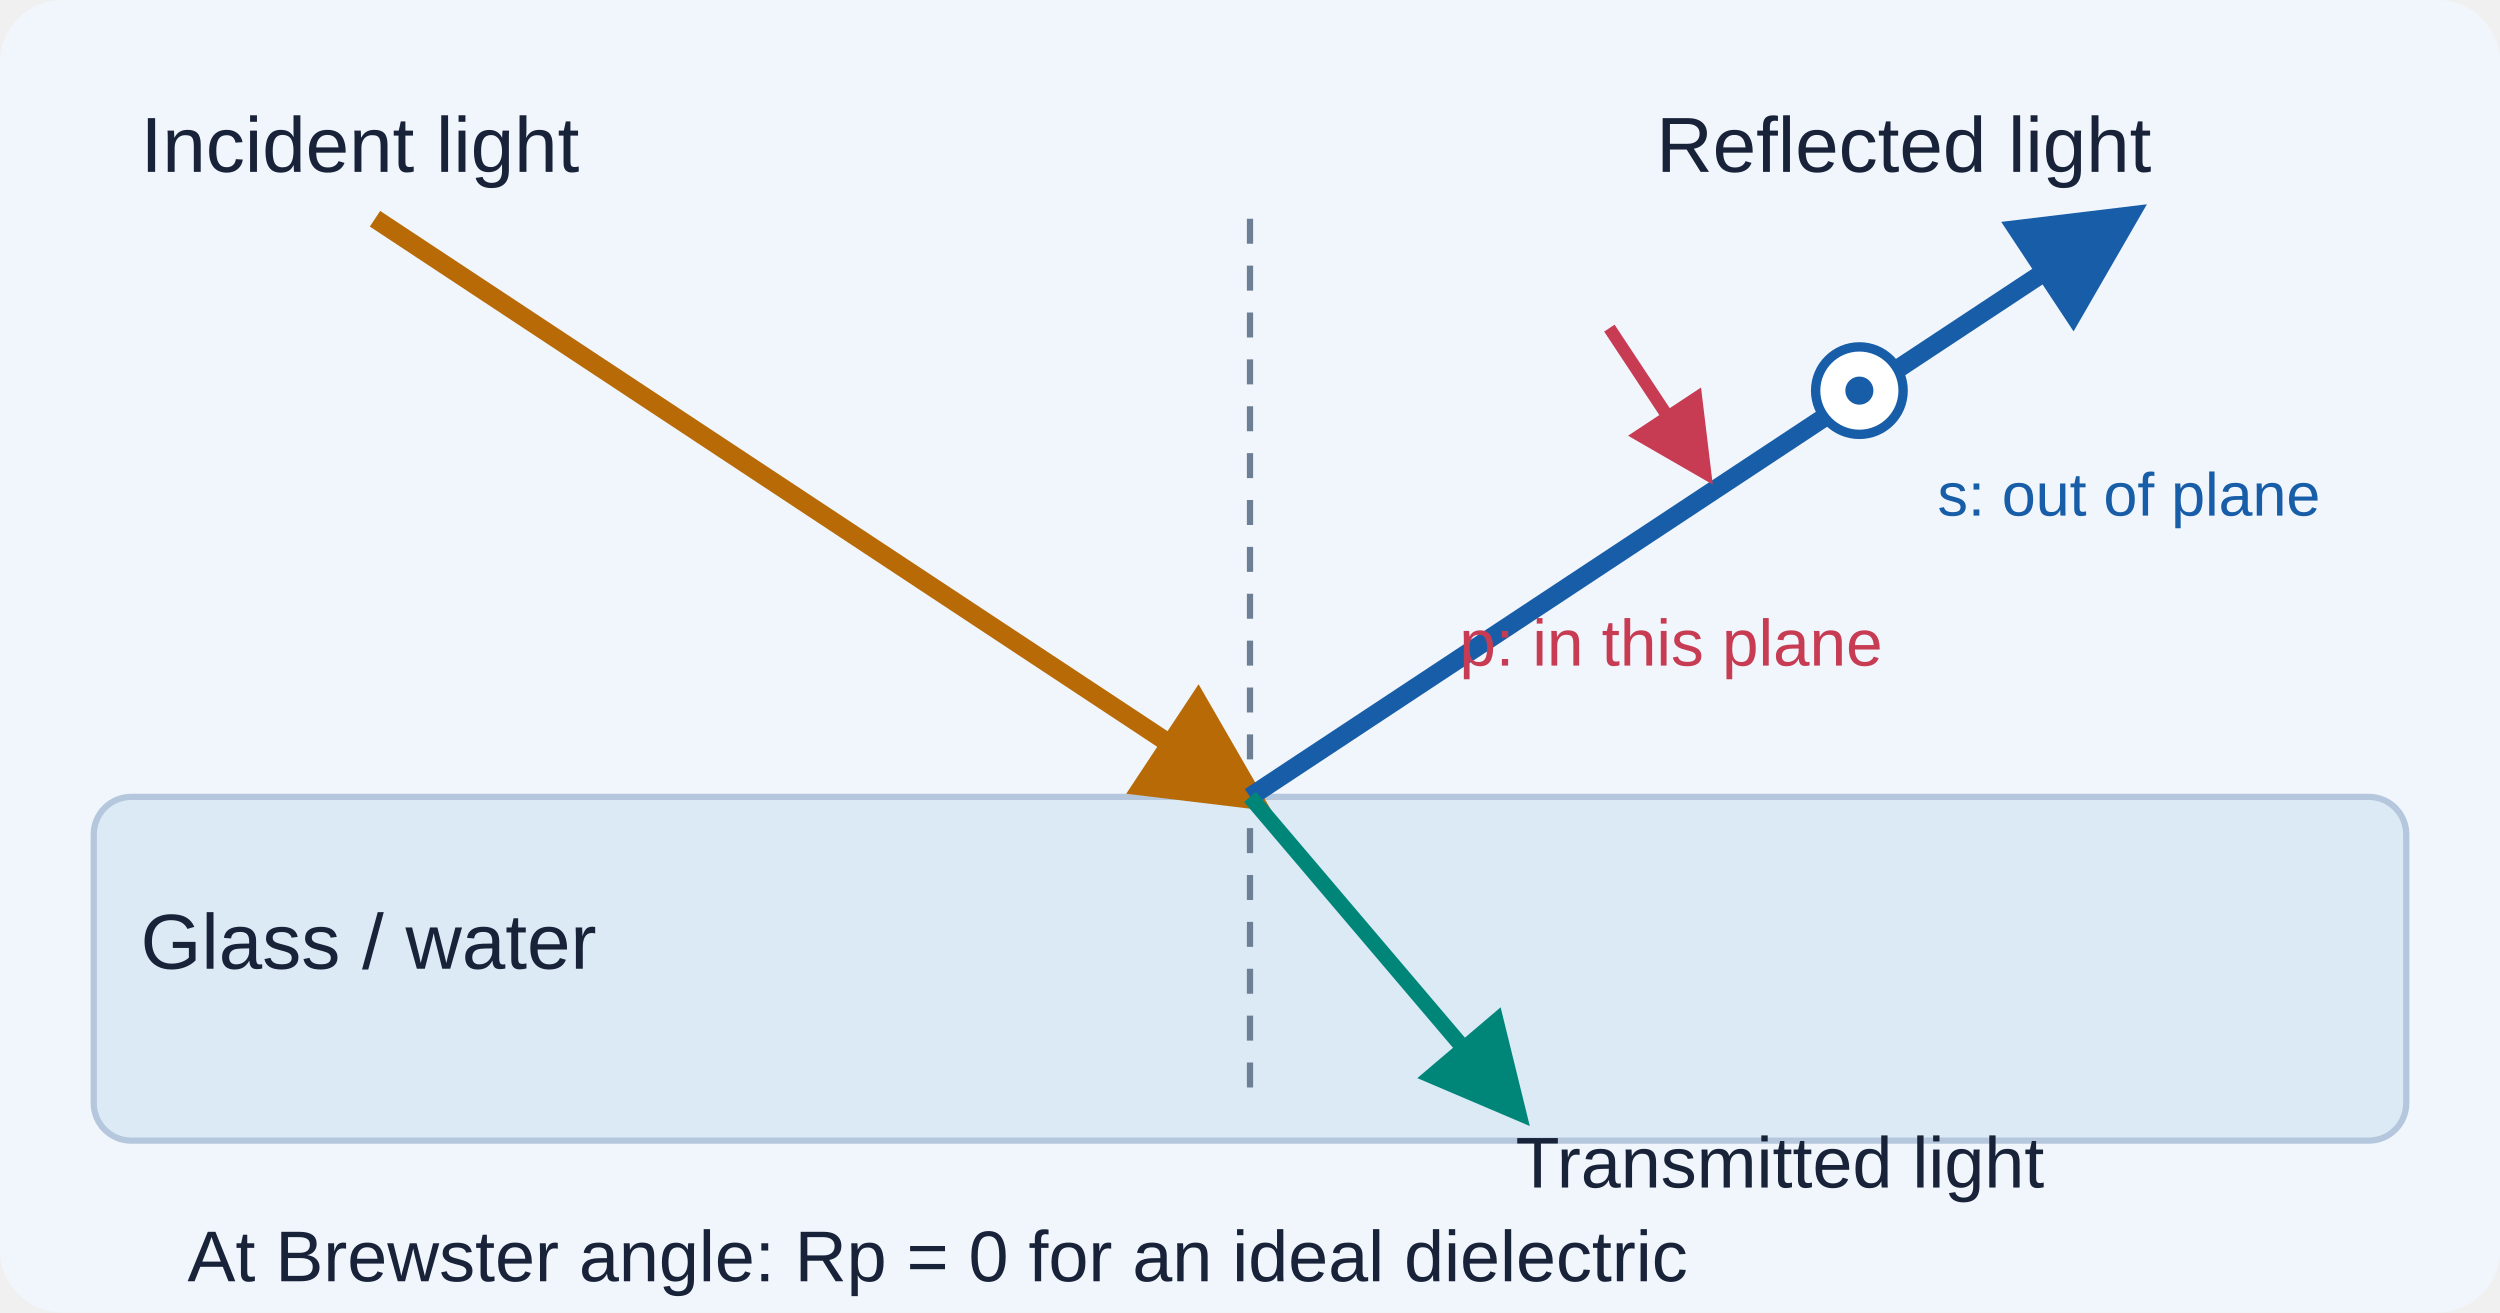
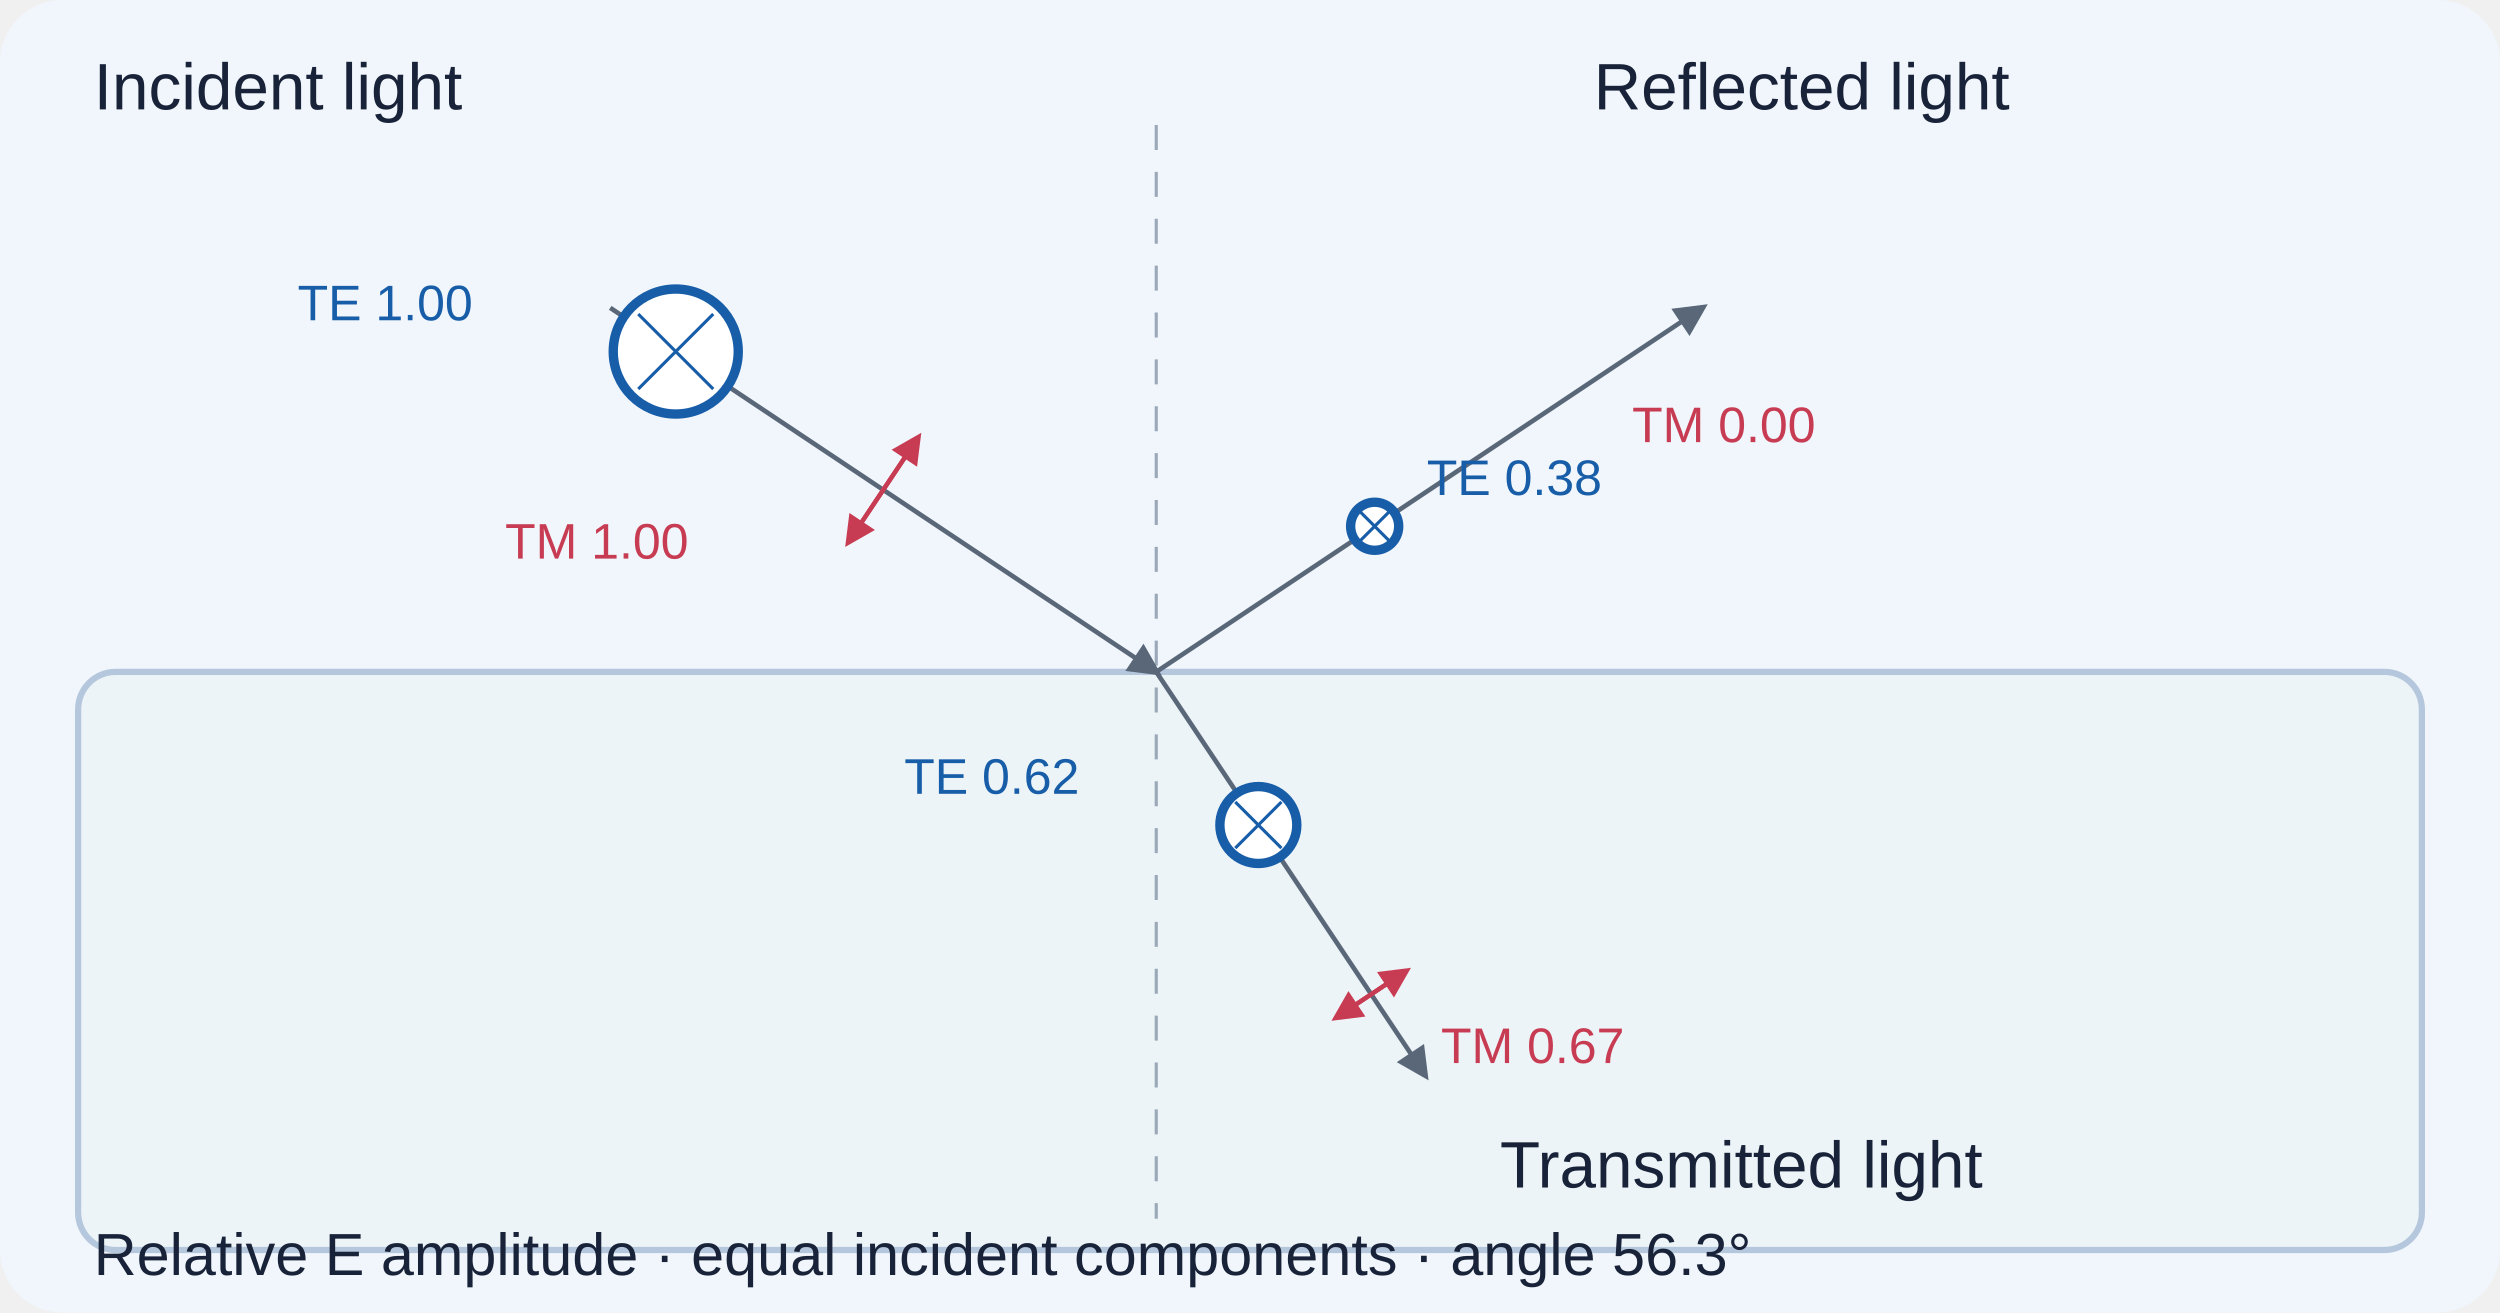
<svg xmlns="http://www.w3.org/2000/svg" viewBox="0 0 800 420" role="img">
  <defs>
    <marker id="tip" viewBox="0 0 10 10" refX="8" refY="5" markerWidth="7" markerHeight="7" orient="auto-start-reverse">
      <path d="M0 0L10 5L0 10" fill="context-stroke" />
    </marker>
  </defs>
  <rect width="800" height="420" rx="20" fill="#f1f6fc" />
-   <rect x="30" y="255" width="740" height="110" rx="12" fill="#dceaf6" stroke="#b5c7dc" stroke-width="2" />
-   <path d="M400 70L400 350" fill="none" stroke="#6d7f94" stroke-width="2" stroke-dasharray="8 7" />
-   <path d="M120 70L400 255" fill="none" stroke="#b86a06" stroke-width="6" marker-end="url(#tip)" />
-   <path d="M400 255L680 70" fill="none" stroke="#175da8" stroke-width="6" marker-end="url(#tip)" />
-   <path d="M400 255L485 355" fill="none" stroke="#008679" stroke-width="5" marker-end="url(#tip)" />
-   <text x="45" y="55" font-family="Arial,Noto Sans TC,sans-serif" font-size="25" fill="#182238">Incident light</text>
-   <text x="530" y="55" font-family="Arial,Noto Sans TC,sans-serif" font-size="25" fill="#182238">Reflected light</text>
-   <text x="45" y="310" font-family="Arial,Noto Sans TC,sans-serif" font-size="25" fill="#182238">Glass / water</text>
-   <text x="485" y="380" font-family="Arial,Noto Sans TC,sans-serif" font-size="23" fill="#182238">Transmitted light</text>
-   <circle cx="595" cy="125" r="14" stroke="#175da8" stroke-width="3" fill="#fff" />
-   <circle cx="595" cy="125" r="3" stroke="#175da8" stroke-width="3" fill="#175da8" />
-   <text x="620" y="165" font-family="Arial,Noto Sans TC,sans-serif" font-size="19.497" fill="#175da8">s: out of plane</text>
-   <path d="M515 105L545 150.4" fill="none" stroke="#c73c53" stroke-width="4" marker-end="url(#tip)" />
-   <text x="467" y="213" font-family="Arial,Noto Sans TC,sans-serif" font-size="21" fill="#c73c53">p: in this plane</text>
-   <text x="60" y="410" font-family="Arial,Noto Sans TC,sans-serif" font-size="23" fill="#182238">At Brewster angle: Rp = 0 for an ideal dielectric</text>
+   <rect x="25" y="215" width="750" height="185" rx="12" fill="#edf4f8" stroke="#b5c7dc" stroke-width="2" />
+   <path d="M370 40L370 390" fill="none" stroke="#9aa8b7" stroke-width="1" stroke-dasharray="8 7" />
+   <path d="M195.269 98.513L370 215" fill="none" stroke="#596779" stroke-width="1.5" marker-end="url(#tip)" />
+   <path d="M370 215L544.731 98.513" fill="none" stroke="#596779" stroke-width="1.5" marker-end="url(#tip)" />
+   <path d="M370 215L455.979 343.968" fill="none" stroke="#596779" stroke-width="1.5" marker-end="url(#tip)" />
+   <circle cx="216.237" cy="112.491" r="20" stroke="#175da8" stroke-width="3" fill="#fff" />
+   <path d="M204.237 100.491L228.237 124.491" fill="none" stroke="#175da8" stroke-width="1" />
+   <path d="M204.237 124.491L228.237 100.491" fill="none" stroke="#175da8" stroke-width="1" />
+   <text x="95.237" y="102.491" font-family="Arial,Noto Sans TC,sans-serif" font-size="16" fill="#175da8">TE 1.00</text>
+   <path d="M271.541 173.397L293.729 140.115" fill="none" stroke="#c73c53" stroke-width="1.4" marker-end="url(#tip)" />
+   <path d="M293.729 140.115L271.541 173.397" fill="none" stroke="#c73c53" stroke-width="1.4" marker-end="url(#tip)" />
+   <text x="161.635" y="178.756" font-family="Arial,Noto Sans TC,sans-serif" font-size="16" fill="#c73c53">TM 1.00</text>
+   <circle cx="439.892" cy="168.405" r="7.692" stroke="#175da8" stroke-width="3" fill="#fff" />
+   <path d="M435.277 163.79L444.508 173.021" fill="none" stroke="#175da8" stroke-width="1" />
+   <path d="M435.277 173.021L444.508 163.79" fill="none" stroke="#175da8" stroke-width="1" />
+   <text x="456.585" y="158.405" font-family="Arial,Noto Sans TC,sans-serif" font-size="16" fill="#175da8">TE 0.38</text>
+   <text x="522.279" y="141.481" font-family="Arial,Noto Sans TC,sans-serif" font-size="16" fill="#c73c53">TM 0.00</text>
+   <circle cx="402.672" cy="264.008" r="12.308" stroke="#175da8" stroke-width="3" fill="#fff" />
+   <path d="M395.287 256.623L410.056 271.392" fill="none" stroke="#175da8" stroke-width="1" />
+   <path d="M395.287 271.392L410.056 256.623" fill="none" stroke="#175da8" stroke-width="1" />
+   <text x="289.364" y="254.008" font-family="Arial,Noto Sans TC,sans-serif" font-size="16" fill="#175da8">TE 0.62</text>
+   <path d="M427.689 325.57L449.877 310.778" fill="none" stroke="#c73c53" stroke-width="1.4" marker-end="url(#tip)" />
+   <path d="M449.877 310.778L427.689 325.57" fill="none" stroke="#c73c53" stroke-width="1.4" marker-end="url(#tip)" />
+   <text x="461.116" y="340.174" font-family="Arial,Noto Sans TC,sans-serif" font-size="16" fill="#c73c53">TM 0.67</text>
+   <text x="30" y="35" font-family="Arial,Noto Sans TC,sans-serif" font-size="21" fill="#182238">Incident light</text>
+   <text x="510" y="35" font-family="Arial,Noto Sans TC,sans-serif" font-size="21" fill="#182238">Reflected light</text>
+   <text x="480" y="380" font-family="Arial,Noto Sans TC,sans-serif" font-size="21" fill="#182238">Transmitted light</text>
+   <text x="30" y="408" font-family="Arial,Noto Sans TC,sans-serif" font-size="19" fill="#182238">Relative E amplitude · equal incident components · angle 56.3°</text>
</svg>
